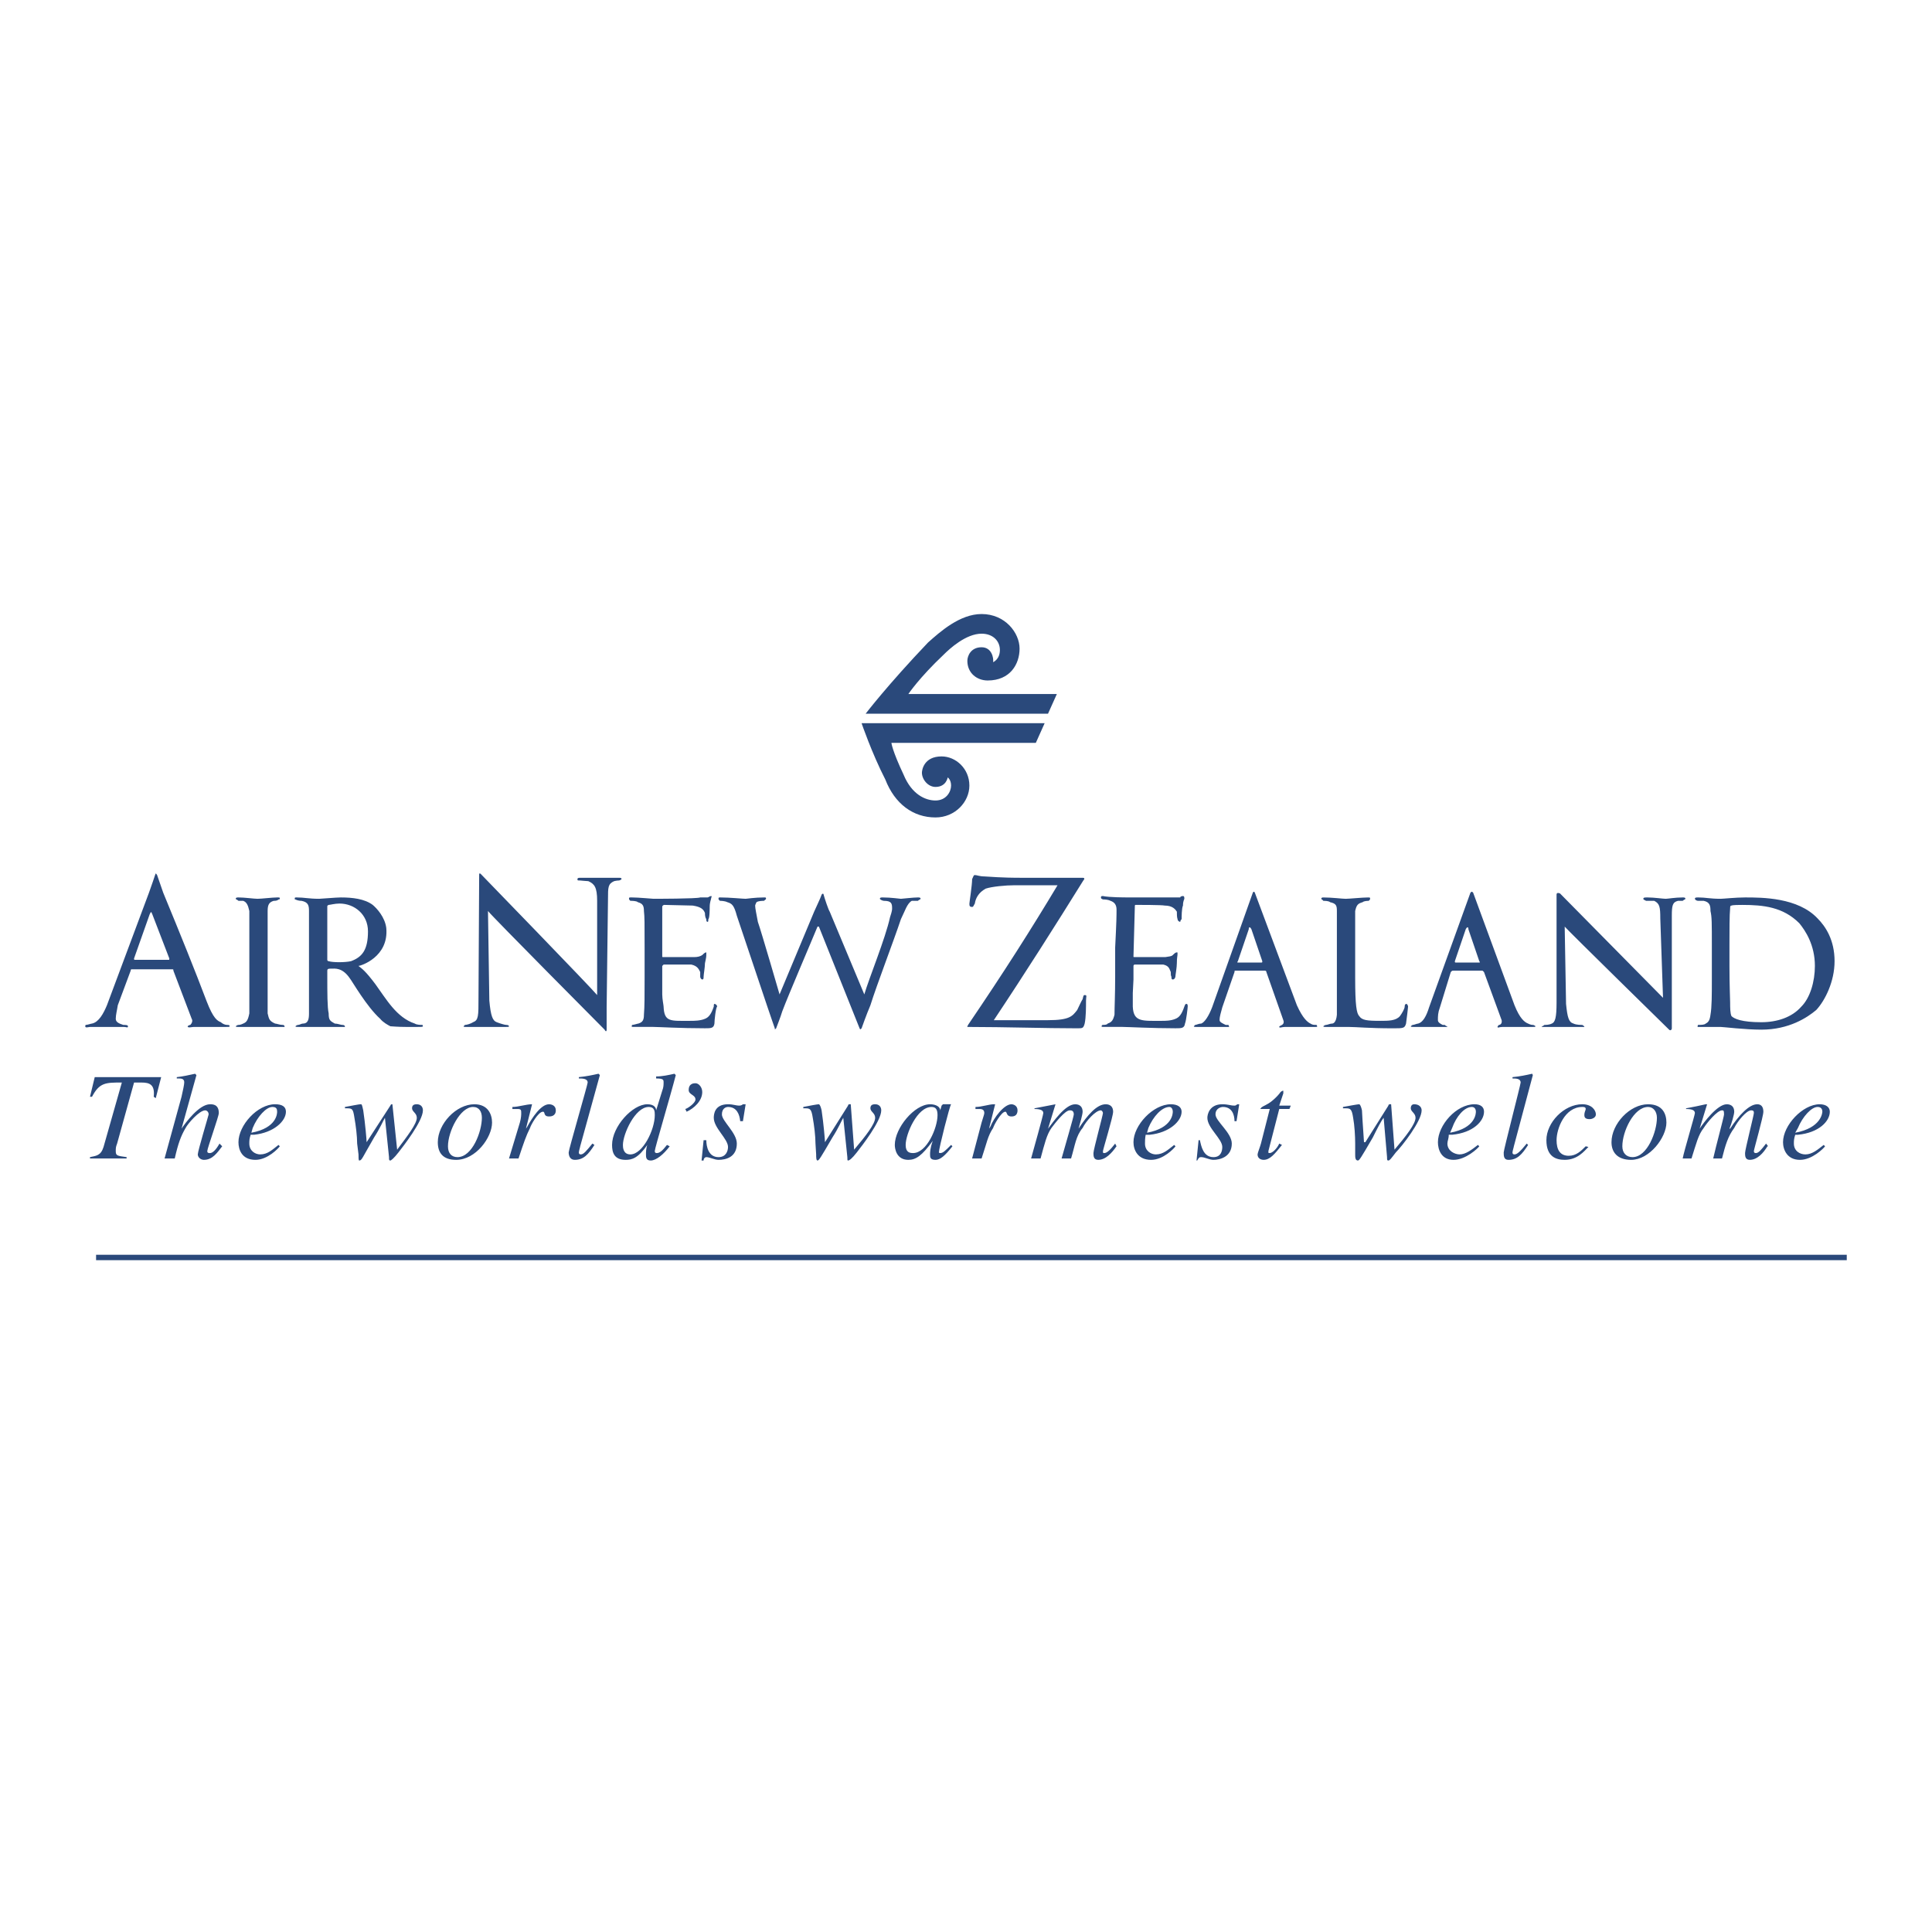
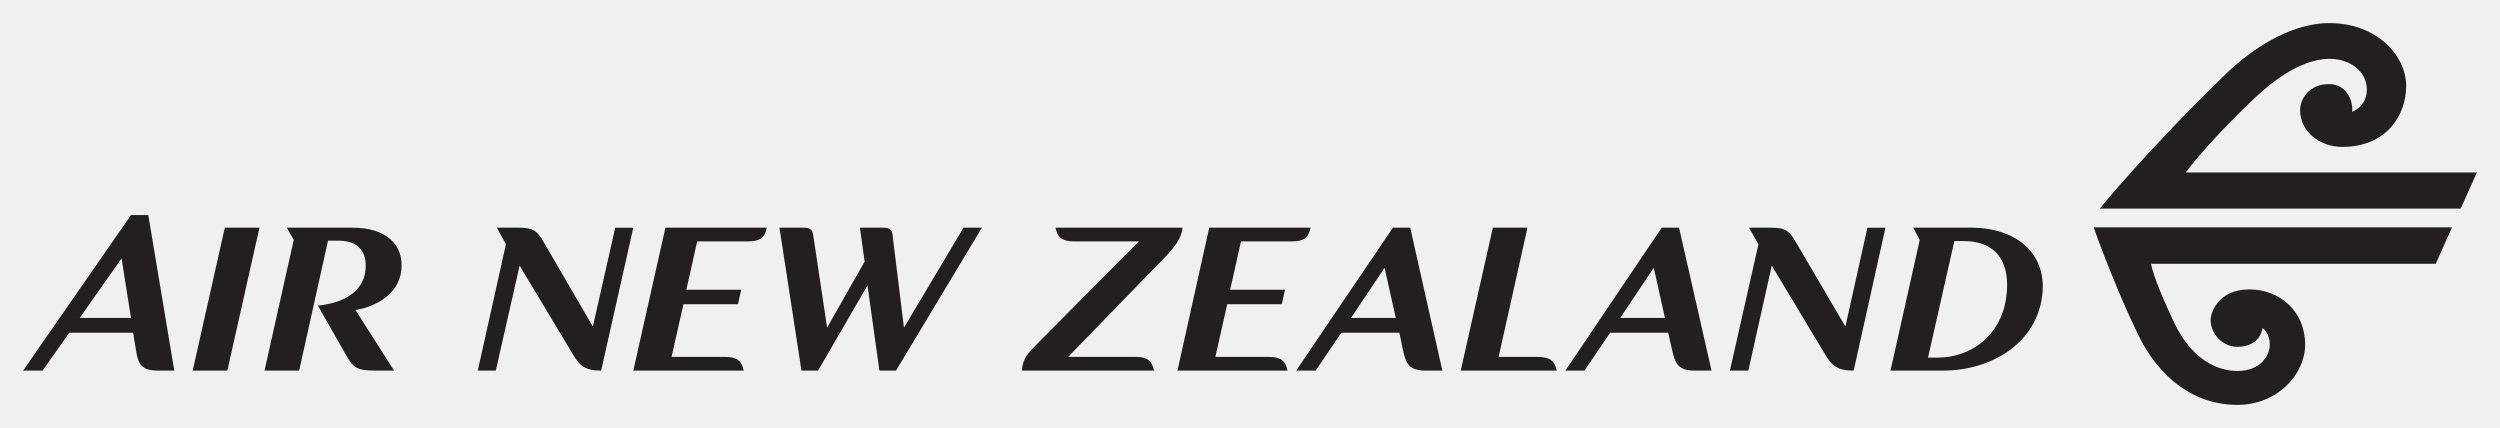
- <svg xmlns="http://www.w3.org/2000/svg" width="2500" height="2500" viewBox="0 0 192.756 192.756">
-   <g fill-rule="evenodd" clip-rule="evenodd">
-     <path fill="#fff" d="M0 0h192.756v192.756H0V0z" />
-     <path d="M86.366 71.206s2.165-2.841 6.224-7.103c1.217-1.083 3.179-2.841 5.344-2.841 2.367 0 3.789 1.894 3.789 3.45 0 1.556-.947 3.18-3.18 3.18-1.082 0-2.03-.744-2.03-1.962 0-.474.339-1.353 1.42-1.353 1.016 0 1.219 1.082 1.15 1.488 0 0 .676-.271.676-1.218 0-.88-.676-1.624-1.826-1.624-1.556 0-3.179 1.488-3.788 2.097-2.436 2.3-3.518 3.923-3.518 3.923h14.815l-.881 1.961H86.366v.002zm-.406.947s1.015 2.977 2.367 5.615c.947 2.436 2.774 3.789 5.006 3.789 1.962 0 3.382-1.556 3.382-3.18 0-1.691-1.353-2.909-2.773-2.909-1.759 0-1.962 1.353-1.962 1.624 0 .676.609 1.42 1.353 1.42 1.082 0 1.218-.947 1.218-.947s.338.203.338.812-.474 1.488-1.556 1.488c-1.015 0-2.368-.609-3.179-2.57-1.15-2.436-1.218-3.18-1.218-3.18h14.409l.879-1.962H85.96zm-43.768 30.238s0-.135-.067-.135c-.136 0-.542 0-.744-.135-1.827-.609-2.841-2.436-3.924-3.924-1.015-1.354-1.353-1.557-1.691-1.826.203 0 3.044-.879 2.773-3.789-.135-1.083-.947-1.962-1.353-2.3-.812-.609-2.03-.744-3.179-.744-.474 0-1.962.135-2.165.135-1.015 0-1.488-.135-2.232-.135-.203 0-.203 0-.203.135 0 .068 0 .068.068.068.271.135.542.135.609.135.677.135.744.474.744 1.015V101.105c0 .541-.067 1.016-.609 1.016-.135 0-.338.135-.473.135-.136 0-.271.135-.271.135 0 .068.135.068.406.068h4.533c0-.068 0-.203-.271-.203-.135 0-.473-.135-.744-.135-.473-.271-.608-.338-.608-1.016-.136-.607-.136-2.029-.136-3.652v-.609c0-.203.136-.203.406-.203.338 0 1.082-.135 1.827.947.27.34 1.691 2.842 3.044 4.059.271.34.744.609 1.015.744.203 0 .609.068 1.691.068h.88c.471 0 .674 0 .674-.068zm76.306-1.961c0-.135 0-.271-.135-.271s-.135.137-.203.271c-.27.812-.541 1.082-.879 1.217-.473.203-1.016.203-1.354.203-1.961 0-2.84.137-2.908-1.42v-1.354l.068-1.352V96.37s0-.135.135-.135h2.842c.607.135.607.473.744.744 0 .27 0 .338.066.473 0 .135 0 .271.135.271.137 0 .271-.137.271-.406 0-.068.135-.812.135-1.219 0-.608.068-.676.068-.947 0-.135 0-.135-.068-.135-.135 0-.27.135-.406.271-.135.135-.338.135-.744.203h-3.043c-.135 0-.135 0-.135-.068l.135-4.938c0-.203 0-.203.135-.203.271 0 2.57 0 2.842.067.811 0 1.082.406 1.217.608 0 .271 0 .542.068.744 0 .136.135.271.27.271 0 0 0-.135.137-.271 0-.203 0-1.082.135-1.353 0-.474.135-.609.135-.677 0-.135 0-.271-.135-.271 0 0-.271 0-.271.136H112.411c-.135 0-1.758 0-2.367-.136-.135 0-.203 0-.203.136 0 .135.068.135.203.203.135 0 .473 0 .744.135.406.135.609.406.609.879 0 .609 0 1.083-.137 3.789v2.909c0 1.76-.066 3.045-.066 3.789-.137.541-.271.744-.678.879-.066.135-.338.135-.473.135s-.135.135-.135.135c0 .068 0 .068.27.068h1.826c.475 0 2.977.135 5.277.135.609 0 .879 0 .947-.473.135-.335.27-1.62.27-1.688zM16.892 95.626c0 .135 0 .135-.067.135H13.51c-.136 0-.136 0-.136-.135l1.556-4.397c.136-.271.136-.338.271 0l1.691 4.397zm6.021 6.765c0-.135-.135-.135-.271-.135-.203 0-.474-.135-.608-.27-.338-.137-.744-.34-1.421-2.098-1.15-3.045-2.57-6.562-4.329-10.824-.203-.609-.609-1.759-.609-1.759-.135-.203-.135-.203-.203 0 0 0-.406 1.218-.609 1.759l-4.194 11.23c-.338.811-.812 1.691-1.489 1.826-.067 0-.473.135-.608.135 0 0-.068 0-.068.135 0 .203.338.068.474.068h3.383c.271 0 .406.135.406-.068 0-.135-.271-.135-.474-.135-.406-.135-.744-.27-.744-.609 0-.404.135-.879.203-1.352l1.286-3.451c0-.135.067-.135.067-.135h4.059c.135 0 .135 0 .135.135l1.826 4.803c.136.203 0 .475-.135.609-.135 0-.271.135-.271.135 0 .203.406.068.609.068H22.508c.27.001.405.001.405-.067zm5.48.068c0-.203-.136-.203-.203-.203-.271 0-.609-.135-.744-.135-.609-.271-.609-.475-.744-1.016v-6.561-3.653c0-.608.135-.879.609-1.015.135 0 .338 0 .474-.135 0 0 .135 0 .135-.068 0-.135 0-.135-.27-.135-.474 0-1.556.135-1.962.135-.338 0-1.285-.135-1.894-.135-.135 0-.271 0-.271.135 0 .068.135.068.271.203h.473c.338.135.474.406.609 1.015V101.105c-.135.678-.271.881-.609 1.016-.27.135-.406.135-.473.135-.135 0-.271.135-.271.135 0 .068.135.068.271.068h4.599zm33.62-14.748c0-.135-.135-.135-.271-.135h-3.788c-.203 0-.339 0-.339.135 0 .136 0 .136.271.136.068 0 .609.067.812.067.608.271.879.609.879 1.962v9.403c-.473-.609-11.635-12.109-11.635-12.109-.135-.067-.135 0-.135.135l-.067 12.246c0 1.826 0 2.232-.542 2.436-.203.135-.609.27-.812.27l-.135.135c0 .068.135.068.271.068h3.855c.271 0 .406 0 .406-.068 0 0 0-.135-.271-.135-.136 0-.609-.135-.947-.27-.406-.137-.608-.609-.744-2.166l-.135-8.929c.474.608 11.636 11.838 11.636 11.838.135.27.203.135.203 0v-2.232l.135-10.825c0-1.15 0-1.488.609-1.759.271-.067.474-.067.474-.067.135 0 .27-.136.27-.136zm9.538 12.719a.291.291 0 0 0-.271-.271c-.067 0-.067.137-.067.271-.271.812-.542 1.082-.879 1.217-.474.203-1.083.203-1.489.203-1.961 0-2.57.137-2.638-1.42 0-.135-.135-.744-.135-1.217v-2.842l.135-.135h2.774c.609.135.744.473.879.744v.473c0 .135.135.271.203.271.135 0 .135-.137.135-.271 0-.203.136-.947.136-1.354.135-.608.135-.676.135-.947v-.135c-.135 0-.271.135-.406.271-.203.135-.473.203-.812.203h-3.044c-.135 0-.135 0-.135-.068v-4.938c0-.135.135-.203.203-.203.135 0 2.57.067 2.841.067.879.135 1.082.406 1.218.744 0 .135 0 .406.135.608 0 .136 0 .271.135.271.068 0 .068-.135.068-.271.135-.067.135-1.082.135-1.217 0-.474.135-.744.135-.812 0-.135.135-.271 0-.271s-.271.136-.338.136h-.744c-.271.135-4.533.135-4.667.135-.136 0-1.489-.135-2.165-.135-.271 0-.271 0-.271.135 0 .068 0 .068.135.203.135 0 .609 0 .744.135.473.135.609.338.609.879.067.609.067 1.083.067 3.653v3.043c0 1.625 0 2.91-.067 3.654 0 .541-.136.744-.542.879-.067 0-.473.135-.608.135-.068 0-.068.135-.068.135 0 .068 0 .068.203.068h1.962c.473 0 2.706.135 5.141.135.608 0 .879 0 .947-.473.001-.335.136-1.62.271-1.688zm20.295-10.757c0-.135-.135-.135-.271-.135-.473 0-1.556.135-1.691.135s-.947-.135-1.826-.135c-.136 0-.271 0-.271.135 0 .068.271.203.406.203.744 0 .812.271.812.744 0 .135 0 .271-.203.879-.474 2.165-2.097 6.088-2.57 7.713l-3.45-8.254c-.135-.203-.474-1.217-.608-1.691 0-.135-.136-.135-.203 0-.136.406-.542 1.218-.744 1.691l-3.45 8.254s-1.826-6.292-2.165-7.239c-.135-.744-.271-1.353-.271-1.624 0-.067.136-.338.136-.338.203-.135.608-.135.744-.135.135-.135.203-.135.203-.203 0-.135 0-.135-.203-.135-.88 0-1.759.135-1.827.135-.271 0-1.624-.135-2.503-.135-.203 0-.203 0-.203.135 0 .068 0 .068.135.203.068 0 .474 0 .744.135.474.135.677.338.947 1.353l3.044 9.065c.271.812.744 2.164.744 2.164 0 .137 0 .137.135 0 0 0 .474-1.217.609-1.691.609-1.623 2.909-6.967 3.518-8.456h.136l4.059 10.147c.067.137.067.137.203 0 0 0 .474-1.352.879-2.299.609-1.963 2.3-6.359 3.044-8.592.406-.812.609-1.556 1.083-1.826h.608c.134-.135.27-.135.27-.203zm16.506 10.147c0-.406.135-.541-.135-.541-.135 0-.135.135-.203.406-.135.203-.406.812-.541 1.082-.475.609-.744 1.016-2.91 1.016h-5.41c3.111-4.668 6.154-9.471 8.93-13.936 0 0 .27-.271-.068-.271h-6.156c-.609 0-1.691 0-3.652-.135-.475 0-.744-.136-.947-.136-.135 0-.135.136-.271.406 0 .609-.271 2.3-.271 2.436 0 .203 0 .338.271.338.136 0 .136-.135.271-.338.066-.474.338-1.082 1.082-1.488.609-.203 1.961-.338 2.908-.338h4.262c-2.637 4.397-5.344 8.66-8.929 13.935-.068.203-.203.203.135.203 3.45 0 7.577.135 10.756.135.541 0 .609 0 .744-.473.134-.609.134-1.691.134-2.301zm32.132.61c0-.135-.135-.271-.135-.271-.068 0-.203 0-.203.271 0 .203-.271.676-.475.947-.406.473-1.15.473-1.961.473-1.354 0-1.826-.066-2.098-.473-.27-.271-.406-1.082-.406-3.789v-6.697c.137-.608.271-.744.744-.879.137-.135.541-.135.609-.135.135-.135.135-.135.135-.203 0-.135 0-.135-.203-.135-.541 0-1.893.135-2.232.135-.338 0-1.352-.135-2.232-.135-.066 0-.201 0-.201.135 0 .068.135.068.201.203.137 0 .543 0 .678.135.609.135.676.338.676.879V101.242c-.066.744-.338.879-.473.879-.203 0-.475.135-.609.135s-.271.135-.271.135c0 .068.137.068.271.068h2.301c.744 0 1.961.135 4.396.135 1.014 0 1.15 0 1.285-.473.069-.475.203-1.623.203-1.691zm27.668-10.757c0-.135-.135-.135-.271-.135-.744 0-1.488.135-1.691.135-.27 0-1.148-.135-1.826-.135-.27 0-.406 0-.406.135 0 .068 0 .068.271.203h.812c.541.271.607.609.607 1.759l.271 7.916c-.475-.475-10.283-10.418-10.283-10.418-.203-.067-.338-.067-.338.135v10.756c0 1.488-.135 1.963-.473 2.098-.271.135-.609.135-.744.135-.137.135-.271.135-.271.203h4.261c0-.068 0-.068-.203-.203-.135 0-.607 0-.879-.135-.475-.135-.609-.609-.744-1.963l-.135-7.711c.541.609 10.418 10.284 10.418 10.284.135.135.27 0 .27-.137V91.366c0-1.015.068-1.353.609-1.488h.473c.138-.137.272-.137.272-.205zm-20.564 6.224c.135.136 0 .136 0 .136h-2.301c-.135 0-.135 0-.135-.136l1.082-3.179c.135-.271.27-.271.27 0l1.084 3.179zm5.613 6.494s-.135-.135-.27-.135c-.068 0-.203 0-.475-.135-.338-.135-.811-.475-1.352-1.826l-4.127-11.23c-.135-.136-.135-.136-.271 0l-4.125 11.433c-.271.879-.609 1.488-1.084 1.623-.135 0-.404.135-.541.135-.066 0-.203.135-.203.135 0 .068.137.068.34.068h3.314c0-.068-.135-.068-.271-.203h-.203c-.27-.135-.473-.27-.473-.473 0-.406 0-.744.203-1.285l1.082-3.518c.135-.137.135-.137.271-.137h2.84c.068 0 .068 0 .203.137l1.76 4.803c.066.338-.137.473-.271.473-.135.135-.135.135-.135.203 0 .135.135 0 .473 0H152.863c.203 0 .338 0 .338-.068zm-27.262-6.494c0 .136 0 .136-.135.136h-2.301s-.135 0 0-.136l1.084-3.179c0-.271.135-.271.27 0l1.082 3.179zm5.481 6.494l-.068-.135c-.27 0-.406 0-.609-.135-.27-.135-.744-.475-1.352-1.826l-4.195-11.23c-.066-.136-.135-.136-.203 0l-4.059 11.433c-.338.879-.744 1.488-1.082 1.623-.27 0-.473.135-.609.135l-.135.135c0 .068.135.068.271.068h3.246c0-.068 0-.068-.066-.203h-.271c-.271-.135-.609-.27-.609-.473 0-.406.137-.744.271-1.285l1.217-3.518c0-.137 0-.137.068-.137h2.977s.135 0 .135.137l1.691 4.803c.135.338-.135.473-.135.473-.271.135-.271.135-.271.203 0 .135.271 0 .541 0h3.045c.134 0 .202 0 .202-.068zm49.652-6.02c0 1.557-.473 3.18-1.352 4.059-.947 1.082-2.436 1.557-3.992 1.557-1.961 0-2.705-.34-2.977-.609-.135-.271-.135-.879-.135-1.354 0-.203-.068-1.826-.068-3.652v-2.097c0-1.354 0-3.044.068-3.653 0-.135 0-.271.135-.271.135-.067.744-.067 1.082-.067 2.098 0 4.059.203 5.684 1.826.608.743 1.555 2.164 1.555 4.261zm1.963-.474c0-2.097-.881-3.45-1.691-4.262-1.963-2.097-5.547-2.097-7.238-2.097-.947 0-2.166.135-2.436.135-1.082 0-1.488-.135-2.232-.135-.203 0-.338 0-.338.135 0 .068.135.203.338.203h.541c.609.135.676.474.676 1.015.137.609.137 1.083.137 3.653v3.043c0 1.625 0 2.91-.137 3.654-.066.541-.203.744-.473.879-.135.135-.475.135-.744.135-.068 0-.068.135-.068.203H171.671c.27 0 2.436.271 4.059.271 2.773 0 4.6-1.219 5.479-1.963.879-.946 1.826-2.838 1.826-4.869zM36.713 92.92c0 1.895-.609 2.571-1.691 2.977-.609.136-1.827.136-2.232 0-.136 0-.136-.135-.136-.135v-5.276c0-.135 0-.135.136-.203.135 0 .608-.136 1.082-.136 1.488 0 2.841 1.082 2.841 2.773zM9.586 125.73h174.666v-.541H9.586v.541zM15.54 109.562l-.203-.137c.135-1.217-.406-1.42-1.218-1.42h-.744l-1.691 6.088c-.135.338-.135.475-.135.744 0 .475.135.475 1.082.609v.135H8.978v-.135c.609-.135 1.083-.135 1.353-1.016l1.826-6.426c-1.624 0-2.232 0-2.977 1.42h-.202l.474-1.961h6.629l-.541 2.099zM22.168 114.365c-.473.609-.947 1.354-1.826 1.354-.338 0-.609-.271-.609-.543 0-.338 1.083-3.922 1.083-3.99 0-.27-.203-.406-.338-.406-.609 0-1.759 1.354-1.962 1.76-.473.811-.744 1.555-1.082 3.043h-1.015l1.691-6.156c.135-.607.271-1.217.271-1.42 0-.135 0-.406-.473-.406h-.271v-.135c.609-.068 1.218-.203 1.827-.338l.135.135-1.488 5.344c.406-.607 1.759-2.434 2.841-2.434.271 0 .879 0 .879.879 0 .338-1.15 3.518-1.15 3.787 0 .203.135.203.271.203.271 0 .609-.338.947-.947l.269.27zM25.213 112.539c.474-1.15 1.353-2.098 1.962-2.098.406 0 .474.203.474.475 0 .135 0 1.623-2.571 2.096l.135-.473zm2.571 1.691c-.609.473-1.083.945-1.827.945-.474 0-1.083-.338-1.083-1.082 0-.27 0-.473.135-.879h.338c1.962-.203 3.18-1.354 3.18-2.299 0-.475-.338-.744-1.083-.744-1.759 0-3.653 2.096-3.653 3.787 0 .744.338 1.76 1.691 1.76 1.218 0 2.3-1.15 2.435-1.354l-.133-.134zM34.413 110.441c.744-.135 1.42-.27 1.556-.27s.135 0 .271.607c.203 1.354.338 2.977.338 3.18l2.368-3.652c.068-.135.068-.135.203-.135l.474 4.531c1.015-1.354 1.962-2.57 1.962-3.18 0-.473-.474-.607-.474-.947 0-.27.135-.404.474-.404.406 0 .609.27.609.607 0 1.082-1.961 3.586-2.435 4.195-.474.607-.744.811-.812.811-.135 0-.135-.066-.135-.338l-.406-3.924c-.203.338-.474 1.016-1.083 1.963-1.218 2.096-1.218 2.299-1.488 2.299-.067 0-.067-.338-.067-.609l-.135-1.082c0-.744-.136-1.826-.271-2.57-.135-.879-.203-.947-.744-.947h-.203v-.135h-.002zM47.198 110.441c.609 0 .879.475.879 1.082 0 1.354-.947 3.924-2.436 3.924-.608 0-.947-.406-.947-1.082.001-1.488 1.219-3.924 2.504-3.924zm.135-.269c-1.826 0-3.653 1.961-3.653 3.787 0 1.016.474 1.76 1.827 1.76 1.962 0 3.585-2.232 3.585-3.721 0-.812-.405-1.826-1.759-1.826zM50.784 115.582l1.083-3.584c.135-.475.135-.812.135-.947 0-.271 0-.406-.338-.406h-.542v-.203c.609 0 1.353-.27 1.962-.27l-.609 2.434.136-.203c.473-.879 1.353-2.23 2.165-2.23.271 0 .677.135.677.607 0 .609-.542.609-.677.609-.609 0-.338-.473-.609-.473-.474 0-1.217 1.352-1.286 1.623-.406.811-.608 1.42-1.149 3.043h-.948zM59.307 114.23c-.608.945-1.082 1.488-1.962 1.488-.474 0-.608-.406-.608-.744 0-.271 1.894-6.766 1.894-6.969 0-.406-.542-.406-.879-.406v-.135c.744-.068 1.353-.203 1.961-.338l.136.135-1.962 7.104c0 .066-.135.473-.135.609 0 .066 0 .201.203.201.271 0 .541-.338 1.15-1.082l.202.137zM62.893 115.176c-.744 0-.744-.744-.744-.945 0-1.084 1.217-3.789 2.571-3.789.608 0 .608.475.608.812 0 1.488-1.218 3.922-2.435 3.922zm3.652-.946c-.474.607-.744.811-1.015.811-.067 0-.203 0-.203-.203 0-.27 1.556-5.479 2.097-7.576l-.135-.135c-.608.135-1.218.27-1.826.27v.203c.744 0 .744.137.744.406 0 .203 0 .475-.135.812l-.608 1.961c0-.203-.136-.607-.88-.607-1.488 0-3.518 2.23-3.518 4.059 0 .744.203 1.488 1.353 1.488.609 0 1.218-.137 2.165-1.488-.135.338-.135.744-.135.945 0 .271 0 .609.473.609.542 0 1.285-.609 1.894-1.42l-.271-.135zM68.372 110.645c.27-.068 1.015-.609 1.015-.947 0-.473-.676-.473-.676-.947 0-.676.541-.676.676-.676.338 0 .676.406.676.879 0 .879-.812 1.623-1.556 1.963l-.135-.272zM70.198 113.756l-.203 2.029h.203c0-.203.136-.338.271-.338.338 0 .812.271 1.218.271.744 0 1.826-.271 1.826-1.625 0-1.082-1.488-2.232-1.488-2.908 0-.609.406-.744.609-.744.879 0 1.15.744 1.217 1.42h.271l.271-1.689h-.271s-.135.135-.338.135c-.406 0-.608-.135-1.15-.135-1.353 0-1.42 1.014-1.42 1.352 0 1.016 1.42 2.098 1.42 2.908 0 .406-.203 1.016-.947 1.016-1.015 0-1.218-1.082-1.218-1.691h-.271v-.001zM80.143 110.576h.203c.474 0 .609.068.744.947.136.744.271 1.826.271 2.57l.067 1.082c0 .271 0 .609.135.609.136 0 .271-.203 1.488-2.299.609-.947.879-1.625 1.083-1.963l.406 3.924c0 .271 0 .338.068.338.135 0 .406-.203.879-.811.474-.609 2.435-3.113 2.435-4.195 0-.338-.203-.607-.608-.607-.338 0-.474.135-.474.404 0 .34.474.475.474.947 0 .609-.947 1.826-2.097 3.18l-.338-4.531h-.135s-.135 0-.135.135l-2.3 3.652c0-.203-.135-1.826-.338-3.18-.136-.607-.271-.607-.271-.607-.136 0-.879.135-1.556.27v.135h-.001zM95.025 114.365c-.744.947-1.218 1.354-1.691 1.354-.542 0-.542-.271-.542-.543 0-.201 0-.607.271-1.352-1.082 1.488-1.691 1.895-2.435 1.895-1.217 0-1.353-1.15-1.353-1.488 0-1.691 1.962-4.059 3.518-4.059.609 0 1.015.27 1.015.607l.136-.473.135-.135h.812c-.136.135-1.218 4.396-1.218 4.803 0 .066.135.066.135.066.271 0 .474-.203 1.083-.811l.134.136zm-3.923.676c1.353 0 2.435-2.502 2.435-3.787 0-.609-.203-.812-.608-.812-1.421 0-2.571 2.705-2.571 3.789-.001.744.405.81.744.81zM97.934 115.582c.541-1.623.609-2.232 1.15-3.043.068-.271.812-1.623 1.217-1.623.203 0 .068.473.609.473.137 0 .609 0 .609-.609 0-.473-.406-.607-.609-.607-.744 0-1.758 1.352-2.098 2.23l-.135.203.609-2.434h-.135c-.475 0-1.219.27-1.828.27v.203h.406c.338 0 .475.135.475.406 0 .135-.137.473-.271.947l-.947 3.584h.948zM111.26 114.094c-.473.609-.811.947-1.082.947-.135 0-.135 0-.135-.203 0-.135 1.014-3.449 1.014-3.922 0-.475-.27-.744-.742-.744-.881 0-1.828 1.082-2.707 2.434.135-.473.406-1.42.406-1.689 0-.475-.271-.744-.744-.744-1.016 0-2.232 1.826-2.707 2.434l.744-2.434c-.744.135-1.352.27-2.096.404v.068c.607 0 .879.135.879.406 0 .203-1.014 3.787-1.217 4.531h.945c.406-1.488.609-2.367 1.084-3.043.404-.541 1.352-1.76 1.826-1.76.135 0 .406 0 .406.406 0 .203-.881 3.18-1.219 4.396h.947c.406-1.352.473-2.232 1.15-3.043.338-.678 1.285-1.76 1.826-1.76.068 0 .203.137.203.271 0 .203-.947 3.652-.947 3.99 0 .271 0 .678.475.678.744 0 1.352-.678 1.826-1.354l-.135-.269zM114.439 113.012c2.57-.473 2.57-1.961 2.57-2.096 0-.271-.135-.475-.338-.475-.744 0-1.623.947-2.096 2.098l-.136.473zm2.842 1.353c-.135.203-1.217 1.354-2.436 1.354-1.354 0-1.758-1.016-1.758-1.76 0-1.691 1.961-3.787 3.721-3.787.676 0 1.082.27 1.082.744 0 .945-1.219 2.096-3.18 2.299h-.406c-.068.406-.068.609-.068.879 0 .744.609 1.082 1.084 1.082.744 0 1.217-.473 1.826-.945l.135.134zM119.582 113.756l-.203 2.029h.066c.137-.203.137-.338.406-.338.338 0 .812.271 1.217.271.609 0 1.828-.271 1.828-1.625 0-1.082-1.625-2.232-1.625-2.908 0-.609.543-.744.744-.744.881 0 1.15.744 1.15 1.42h.203l.271-1.689h-.137c-.135 0-.135.135-.338.135-.406 0-.607-.135-1.217-.135-1.285 0-1.488 1.014-1.488 1.352 0 1.016 1.488 2.098 1.488 2.908 0 .406-.135 1.016-.881 1.016-1.014 0-1.217-1.082-1.352-1.691h-.132v-.001zM128.781 110.307h-1.15l.406-1.219v-.27c-.135 0-.271.135-.271.135-.338.473-.945 1.016-1.352 1.219-.203.135-.609.27-.609.404-.068 0-.068.068-.068.068h.947l-.879 3.449c-.068.271-.338.947-.338 1.082 0 .406.338.543.609.543.607 0 1.082-.543 1.826-1.488l-.271-.137c-.203.475-.676.947-.947.947-.135 0-.135 0-.135-.066v-.137l1.082-4.193h1.016l.134-.337zM133.99 110.576h.27c.475 0 .609.068.744.947.137.744.203 1.826.203 2.57v1.082c0 .271 0 .609.271.609.135 0 .27-.203 1.488-2.299.473-.947.812-1.625 1.082-1.963l.338 3.924c0 .271 0 .338.135.338.137 0 .271-.203.744-.811.609-.609 2.572-3.113 2.572-4.195 0-.338-.271-.607-.744-.607-.203 0-.34.135-.34.404 0 .34.475.475.475.947 0 .609-.947 1.826-2.098 3.18l-.338-4.531h-.135s-.137 0-.137.135l-2.299 3.652h-.135c0-.203-.137-1.826-.203-3.18-.137-.607-.271-.607-.271-.607-.135 0-.879.135-1.623.27v.135h.001zM144.881 112.539c.406-1.15 1.219-2.098 1.963-2.098.27 0 .404.203.404.475 0 .135 0 1.623-2.57 2.096l.203-.473zm2.57 1.691c-.607.473-1.217.945-1.826.945-.473 0-1.217-.338-1.217-1.082 0-.27.135-.473.135-.879h.338c2.098-.203 3.18-1.354 3.18-2.299 0-.475-.338-.744-.947-.744-1.826 0-3.652 2.096-3.652 3.787 0 .744.338 1.76 1.557 1.76 1.217 0 2.434-1.15 2.57-1.354l-.138-.134zM152.322 114.094c-.609.744-.947 1.082-1.217 1.082-.203 0-.203-.135-.203-.201 0-.137.135-.543.135-.609l1.895-7.104-.068-.135c-.607.135-1.217.27-1.961.338v.135c.338 0 .811 0 .811.406 0 .203-1.689 6.697-1.689 6.969 0 .338 0 .744.473.744.879 0 1.354-.543 1.961-1.488l-.137-.137zM158.207 114.365c-.473.473-.945.947-1.691.947-.879 0-1.217-.609-1.217-1.557 0-1.15.812-3.314 2.57-3.314.137 0 .338 0 .338.203 0 .135-.135.271-.135.609 0 .27.135.404.541.404.203 0 .609-.135.609-.473 0-.406-.406-1.014-1.354-1.014-1.826 0-3.584 1.826-3.584 3.584 0 1.691 1.014 1.963 1.826 1.963 1.285 0 1.961-.881 2.367-1.287l-.27-.065zM161.861 114.365c0 .676.406 1.082 1.014 1.082 1.488 0 2.436-2.57 2.436-3.924 0-.607-.338-1.082-.879-1.082-1.422 0-2.571 2.436-2.571 3.924zm4.397-2.367c0 1.488-1.691 3.721-3.518 3.721-1.354 0-1.961-.744-1.961-1.76 0-1.826 1.826-3.787 3.652-3.787 1.489 0 1.827 1.014 1.827 1.826zM176.201 114.094c-.473.609-.744.947-1.014.947-.068 0-.203 0-.203-.203 0-.135.947-3.449.947-3.922 0-.475-.203-.744-.609-.744-.811 0-1.826 1.082-2.705 2.434h-.068c.203-.473.475-1.42.475-1.689 0-.475-.271-.744-.744-.744-.947 0-2.301 1.826-2.707 2.434l.744-2.434h-.135c-.609.135-1.219.27-1.963.404v.068c.609 0 .881.135.881.406 0 .203-1.082 3.787-1.219 4.531h.881c.473-1.488.676-2.367 1.217-3.043.338-.541 1.354-1.76 1.826-1.76.135 0 .203 0 .203.406 0 .203-.812 3.18-1.082 4.396h.879c.338-1.352.609-2.232 1.219-3.043.338-.678 1.217-1.76 1.689-1.76.271 0 .271.137.271.271 0 .203-.879 3.652-.879 3.99 0 .271 0 .678.473.678.744 0 1.354-.678 1.76-1.354h.066l-.203-.269zM179.111 113.012c2.57-.473 2.705-1.961 2.705-2.096 0-.271-.135-.475-.473-.475-.609 0-1.488.947-1.963 2.098l-.269.473zm2.977 1.353c-.137.203-1.285 1.354-2.504 1.354-1.285 0-1.691-1.016-1.691-1.76 0-1.691 1.963-3.787 3.654-3.787.607 0 1.014.27 1.014.744 0 .945-1.082 2.096-3.18 2.299h-.27c-.135.406-.135.609-.135.879 0 .744.607 1.082 1.148 1.082.678 0 1.219-.473 1.826-.945l.138.134z" fill="#2a497b" />
+ <svg xmlns="http://www.w3.org/2000/svg" version="1.1" width="216.5" height="37.062" id="svg3347">
+   <defs id="defs3349">
+     <clipPath id="clipPath58">
+       <path d="m 0,0 595.276,0 0,841.89 L 0,841.89 0,0 z" id="path60" />
+     </clipPath>
+     <clipPath id="clipPath42">
+       <path d="m 0,0 595.276,0 0,841.89 L 0,841.89 0,0 z" id="path44" />
+     </clipPath>
+   </defs>
+   <g transform="translate(-434.6875,-494.7812)" id="layer1">
+     <path d="m 446.031,513.406 -9.344,13.469 1.688,0 2.312,-3.281 5.531,0 0.25,1.531 c 0.179,1.212 0.495,1.75 1.906,1.75 l 1.406,0 -2.25,-13.469 -1.5,0 z m 8.125,1.094 -2.781,12.375 3,0 2.781,-12.375 -3,0 z m 5.375,0 0.594,1.062 -2.531,11.312 3,0 2.5,-11.25 0.938,0 c 1.726,0 2.446,1.005 2.312,2.5 -0.111,1.339 -1.1,2.806 -4.125,3.125 l 2.438,4.281 c 0.627,1.09 0.904,1.344 2.562,1.344 l 1.594,0 -3.344,-5.25 c 1.792,-0.275 3.745,-1.4 3.969,-3.406 C 469.706,515.918 468.051,514.5 465.25,514.5 l -5.719,0 z m 18.188,0 0.781,1.438 -2.438,10.938 1.562,0 2.062,-9.094 4.656,7.75 c 0.512,0.874 0.971,1.344 2.406,1.344 l 2.781,-12.375 -1.562,0 -1.938,8.562 -4.219,-7.25 C 481.205,514.765 480.894,514.5 479.594,514.5 l -1.875,0 z m 14.594,0 -2.781,12.375 9.562,0 c -0.179,-0.853 -0.559,-1.188 -1.656,-1.188 l -4.594,0 1.031,-4.562 4.719,0 0.281,-1.25 -4.75,0 0.938,-4.188 4.375,0 c 1.097,0 1.476,-0.336 1.656,-1.188 l -8.781,0 z m 9.875,0 1.906,12.375 1.438,0 4.281,-7.375 1.031,7.375 1.438,0 7.438,-12.375 -1.594,0 -5.156,8.656 -1,-8.125 c -0.044,-0.381 -0.367,-0.531 -0.75,-0.531 l -2.062,0 0.406,2.938 -3.25,5.719 -1.219,-8.125 C 505.048,514.65 504.725,514.5 504.344,514.5 l -2.156,0 z m 23.906,0 c 0.179,0.853 0.556,1.188 1.656,1.188 l 5.562,0 -8.812,8.875 c -0.761,0.771 -1.268,1.269 -1.312,2.312 l 11.438,0 c -0.179,-0.846 -0.545,-1.184 -1.625,-1.188 l -0.031,0 -5.781,0 8.5,-8.75 c 1.074,-1.15 1.316,-1.736 1.406,-2.438 l -11,0 z m 13.312,0 -2.75,12.375 9.531,0 c -0.182,-0.853 -0.559,-1.188 -1.656,-1.188 l -4.594,0 1.031,-4.562 4.719,0 0.281,-1.25 -4.75,0 0.938,-4.188 4.375,0 c 1.099,0 1.478,-0.335 1.656,-1.188 l -8.781,0 z m 15.906,0 -8.375,12.375 1.688,0 2.219,-3.281 5.031,0 0.312,1.531 c 0.271,1.199 0.556,1.75 1.969,1.75 l 1.438,0 -2.781,-12.375 -1.5,0 z m 8.656,0 -2.781,12.375 8.312,0 c -0.179,-0.851 -0.59,-1.188 -1.688,-1.188 l -3.344,0 2.5,-11.188 -3,0 z m 14.625,0 -8.344,12.375 1.656,0 2.219,-3.281 5.031,0 0.344,1.531 c 0.268,1.199 0.556,1.75 1.969,1.75 l 1.438,0 -2.812,-12.375 -1.5,0 z m 7.562,0 0.812,1.438 -2.469,10.938 1.594,0 2.031,-9.094 4.656,7.75 c 0.519,0.874 1.001,1.344 2.438,1.344 l 2.75,-12.375 -1.562,0 -1.906,8.562 -4.25,-7.25 C 589.646,514.765 589.331,514.5 588.031,514.5 l -1.875,0 z m 14.219,0 0.562,1.062 -2.531,11.312 4.562,0 c 4.079,0 7.883,-2.265 8.531,-6.188 0.649,-3.877 -2.144,-6.188 -6.094,-6.188 l -3.344,0 -0.875,0 -0.812,0 z m 3.562,1.156 0.812,0 c 2.844,0 4.149,1.875 3.656,5.031 -0.496,3.196 -3.062,5.062 -5.906,5.062 l -0.844,0 2.281,-10.094 z m -158.719,1.5 0.812,5.156 -4.438,0 3.625,-5.156 z m 109.375,0.812 0.969,4.344 -3.875,0 2.906,-4.344 z m 23.312,0 0.969,4.344 -3.875,0 2.906,-4.344 z" id="AirNewZealand" style="fill:#231f20;fill-opacity:1;fill-rule:nonzero;stroke:none" />
+     <path d="m 636.438,496.781 c -3.748,0 -7.216,2.663 -9.188,4.594 -7.013,6.84 -10.719,11.469 -10.719,11.469 l 31.25,0 1.406,-3.125 -25.219,0 c 0,0 1.904,-2.607 6,-6.469 1.029,-0.963 3.723,-3.375 6.469,-3.375 1.804,0 3.219,1.127 3.219,2.656 0,1.512 -1.281,1.938 -1.281,1.938 0.134,-0.646 -0.3,-2.406 -2,-2.406 -1.762,0 -2.5,1.345 -2.5,2.25 0,1.86 1.692,3.188 3.656,3.188 3.776,0 5.531,-2.685 5.531,-5.281 0,-2.62 -2.554,-5.438 -6.625,-5.438 z M 616,514.469 c 0,0 1.64,4.716 3.812,9.219 1.841,3.836 4.895,6.156 8.625,6.156 3.505,0 5.875,-2.666 5.875,-5.219 0,-2.889 -2.197,-4.781 -4.812,-4.781 -2.789,0 -3.375,2.096 -3.375,2.625 0,1.219 1.02,2.344 2.312,2.344 2.035,0 2.188,-1.625 2.188,-1.625 0,0 0.625,0.4 0.625,1.438 0,0.998 -0.845,2.281 -2.812,2.281 -1.57,0 -3.877,-0.828 -5.469,-4.188 -1.871,-3.934 -2,-5.094 -2,-5.094 l 24.656,0 1.406,-3.156 -31.031,0 z" id="koru" style="fill:#231f20;fill-opacity:1;fill-rule:nonzero;stroke:none" />
  </g>
</svg>
